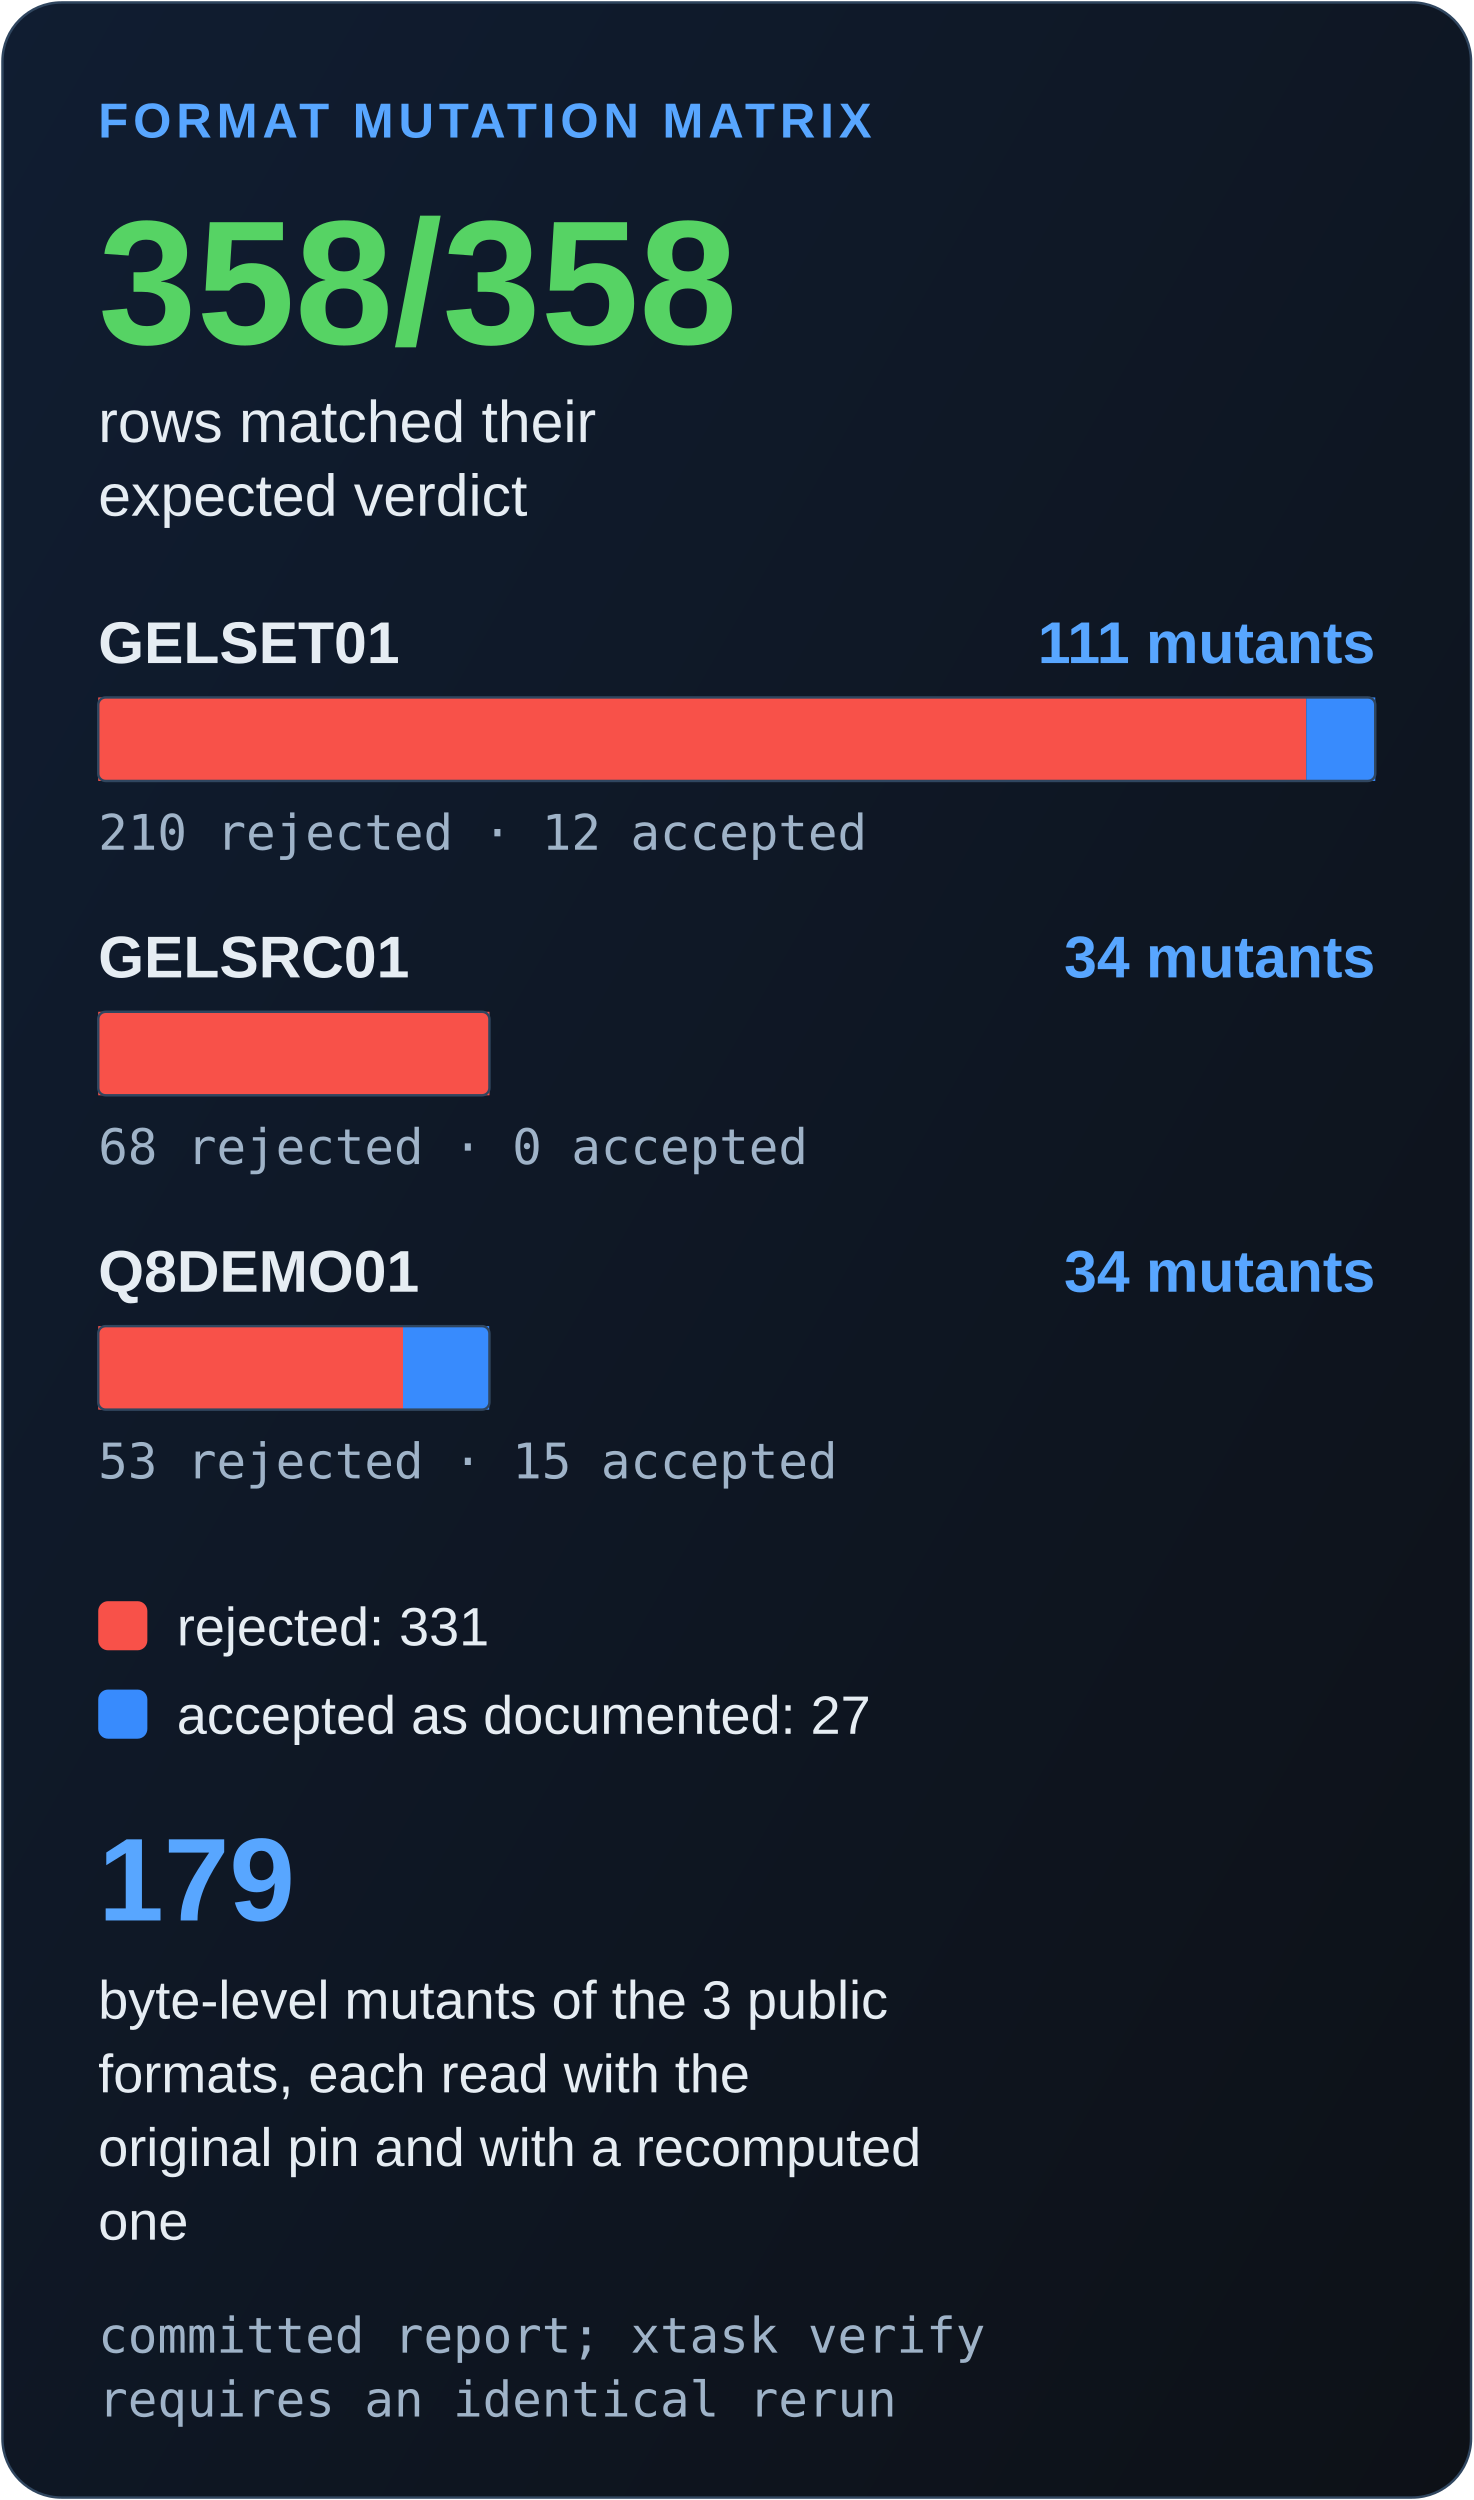
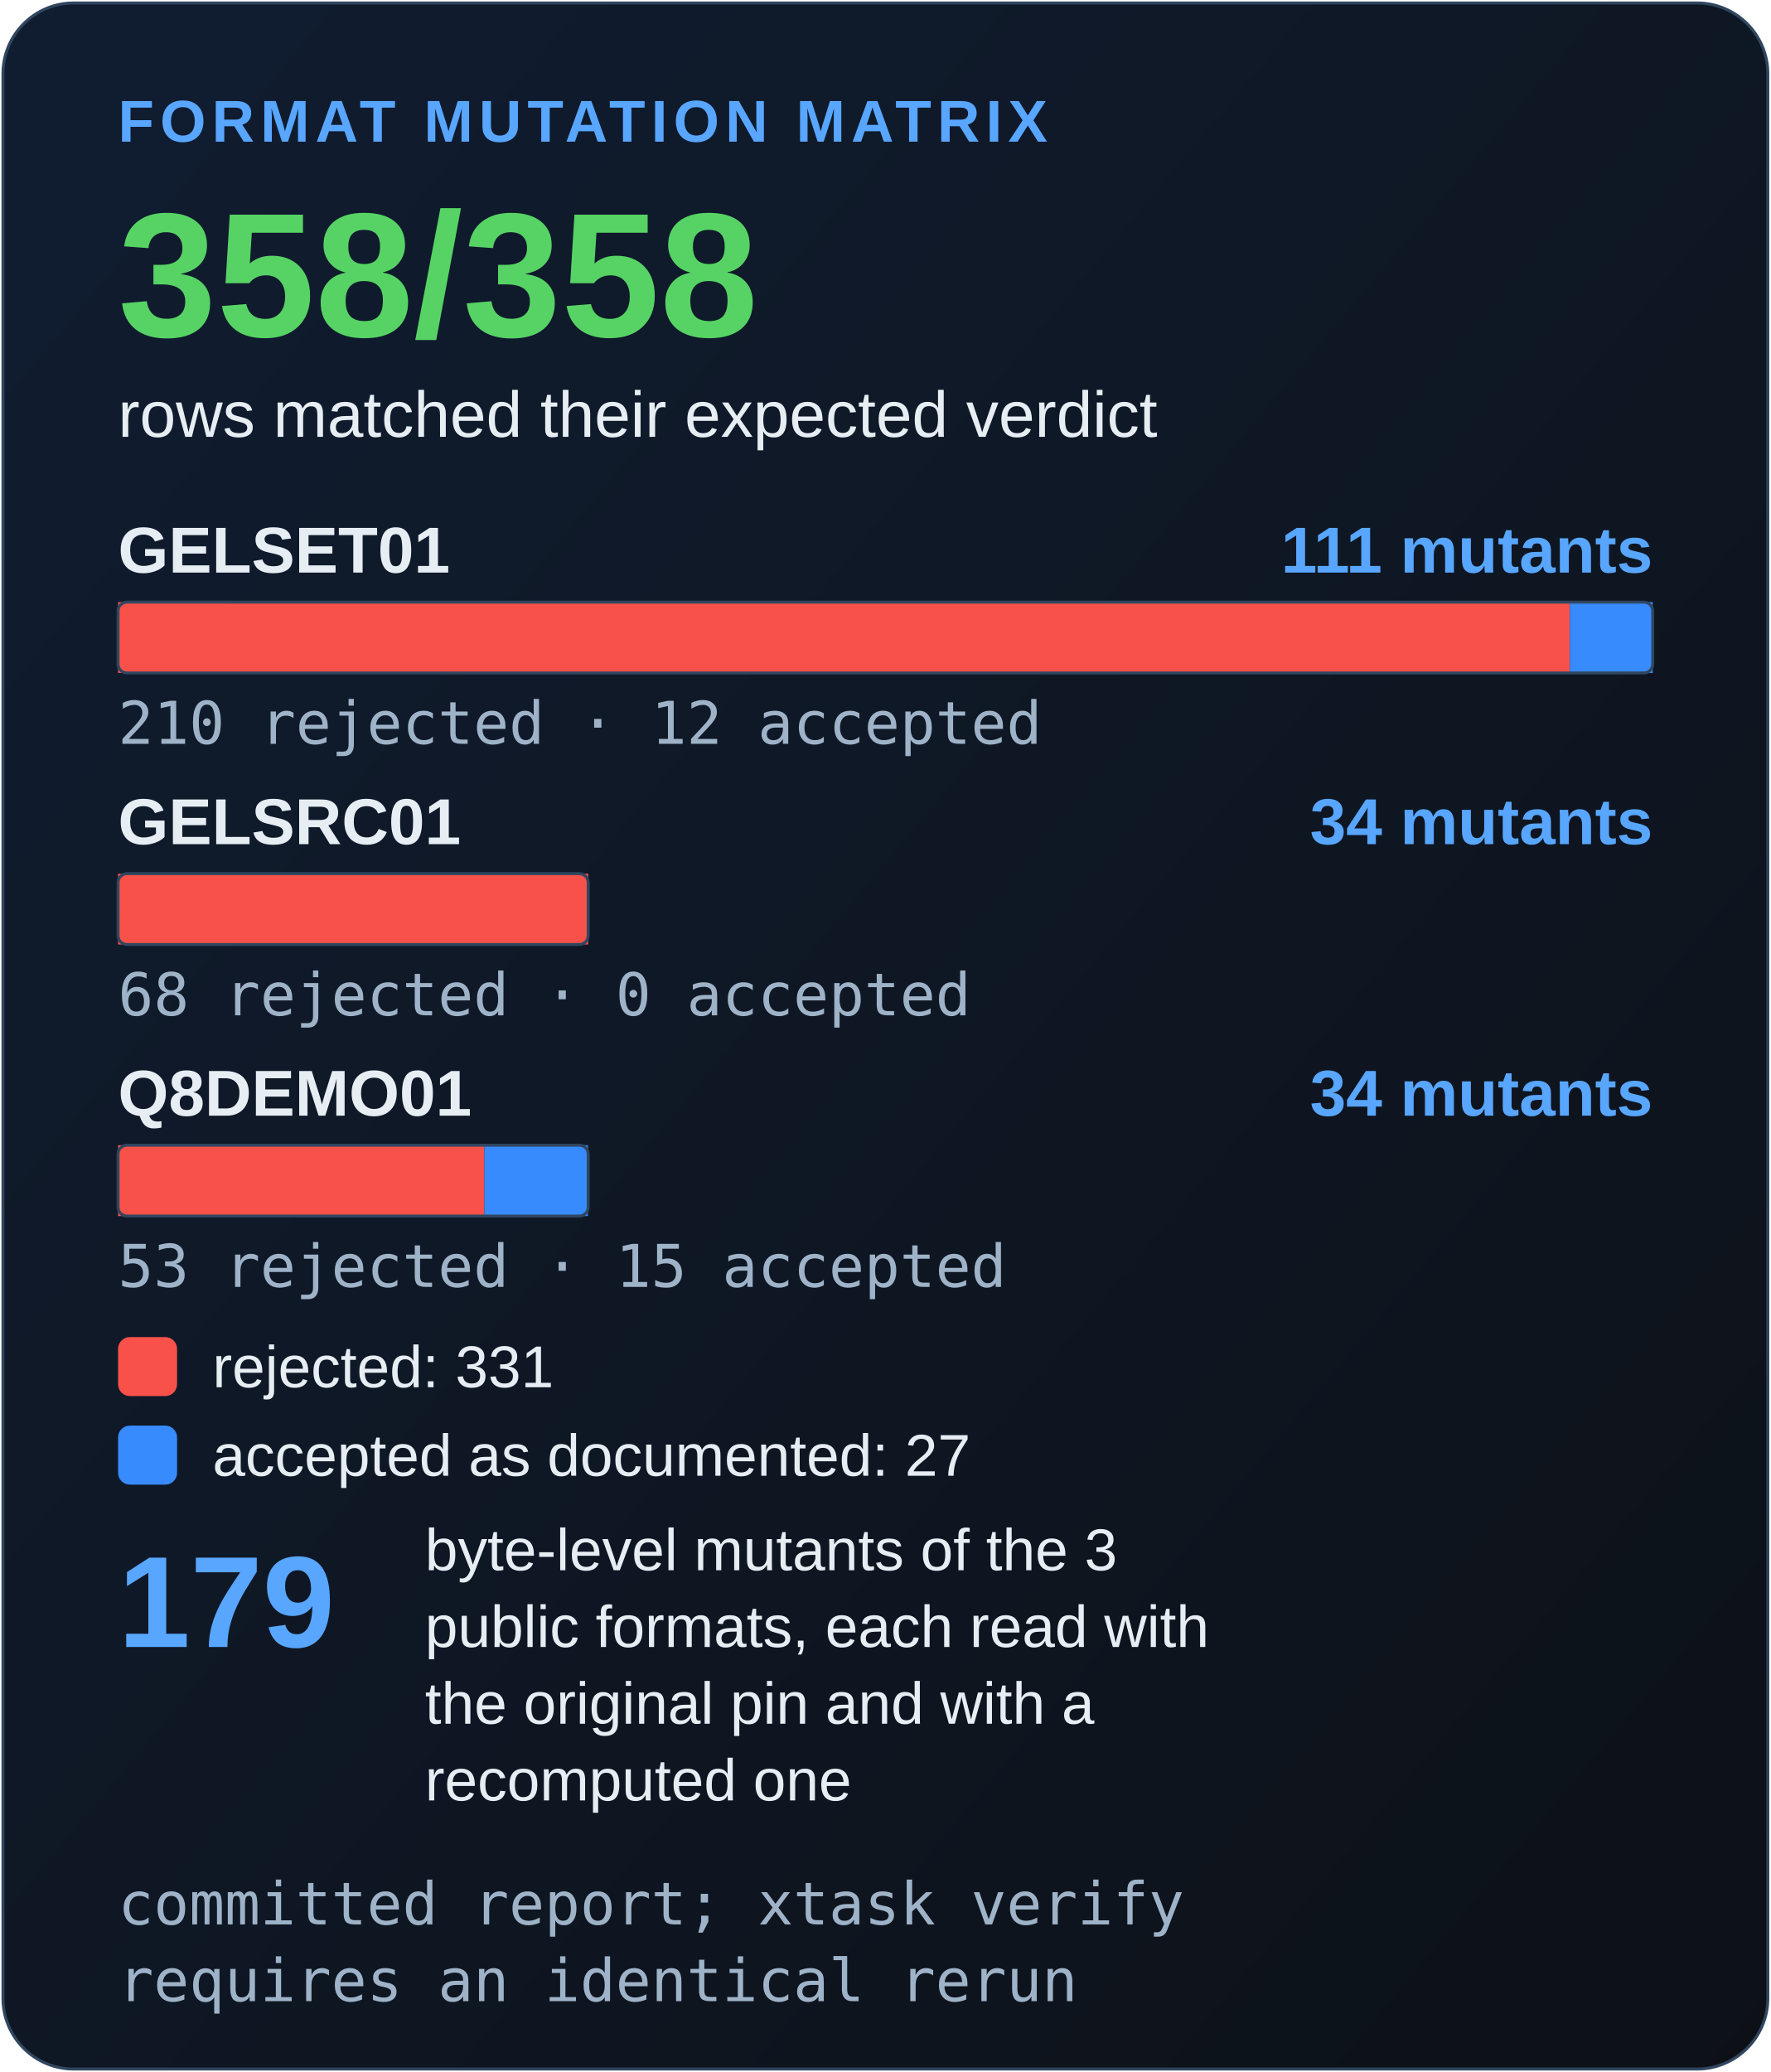
- <svg xmlns="http://www.w3.org/2000/svg" width="600" height="1018" viewBox="0 0 600 1018" role="img" aria-labelledby="t d">
+ <svg xmlns="http://www.w3.org/2000/svg" width="600" height="702" viewBox="0 0 600 702" role="img" aria-labelledby="t d">
  <style>
svg{font-size:20px}
text{font-family:Arial,Helvetica,sans-serif;fill:#e6edf3}
.mono{font-family:ui-monospace,Consolas,"DejaVu Sans Mono",monospace;fill:#9fb3c8}
.kick{font-size:20px;font-weight:700;letter-spacing:2px;fill:#58a6ff}
- .mut{fill:#9fb3c8}.b{font-weight:700}.bph-f{animation:bph-fade .7s ease-out both}.bph-g{animation:bph-grow 1s cubic-bezier(.2,.8,.2,1) both;transform-box:fill-box;transform-origin:left}.bph-o{animation:bph-grow .9s cubic-bezier(.2,.8,.2,1) both;transform-box:view-box;transform-origin:0.0px 0}.bph-p{animation:bph-pop .5s cubic-bezier(.2,.8,.2,1) both;transform-box:fill-box;transform-origin:center}.bph-u{animation:bph-rise .8s cubic-bezier(.2,.8,.2,1) both}@keyframes bph-fade{from{opacity:0;transform:translateY(14px)}to{opacity:1;transform:none}}@keyframes bph-grow{from{transform:scaleX(0)}to{transform:none}}@keyframes bph-pop{from{opacity:0;transform:scale(.6)}to{opacity:1;transform:none}}@keyframes bph-rise{from{opacity:0;transform:translateY(22px)}to{opacity:1;transform:none}}@media (prefers-reduced-motion:reduce){.bph-f,.bph-g,.bph-o,.bph-p,.bph-u{animation:none}}
+ .mut{fill:#9fb3c8}.b{font-weight:700}.bph-f{animation:bph-fade .7s ease-out both}.bph-g{animation:bph-grow 1s cubic-bezier(.2,.8,.2,1) both;transform-box:fill-box;transform-origin:left}.bph-p{animation:bph-pop .5s cubic-bezier(.2,.8,.2,1) both;transform-box:fill-box;transform-origin:center}.bph-u{animation:bph-rise .8s cubic-bezier(.2,.8,.2,1) both}@keyframes bph-fade{from{opacity:0;transform:translateY(14px)}to{opacity:1;transform:none}}@keyframes bph-grow{from{transform:scaleX(0)}to{transform:none}}@keyframes bph-pop{from{opacity:0;transform:scale(.6)}to{opacity:1;transform:none}}@keyframes bph-rise{from{opacity:0;transform:translateY(22px)}to{opacity:1;transform:none}}@media (prefers-reduced-motion:reduce){.bph-f,.bph-g,.bph-p,.bph-u{animation:none}}
</style>
  <defs>
    <linearGradient id="bg" x2="1" y2="1">
      <stop stop-color="#101d31" />
      <stop offset="1" stop-color="#0d1117" />
    </linearGradient>
    <clipPath id="card">
-       <rect x="1" y="1" width="598" height="1016" rx="24" />
+       <rect x="1" y="1" width="598" height="700" rx="24" />
    </clipPath>
  </defs>
-   <rect x="1" y="1" width="598" height="1016" rx="24" fill="url(#bg)" stroke="#30465f" />
-   <text class="kick" x="40" y="56">FORMAT MUTATION MATRIX</text>
+   <rect x="1" y="1" width="598" height="700" rx="24" fill="url(#bg)" stroke="#30465f" />
+   <text class="kick" x="40" y="48">FORMAT MUTATION MATRIX</text>
  <g class="bph-p" style="animation-delay:.2s">
-     <text x="40" y="140" font-size="72" class="b" style="fill:#56d364">358/358</text>
+     <text x="40" y="114" font-size="60" class="b" style="fill:#56d364">358/358</text>
  </g>
  <g class="bph-f" style="animation-delay:.4s">
-     <text x="40" y="180" font-size="24">rows matched their</text>
-     <text x="40" y="210" font-size="24">expected verdict</text>
+     <text x="40" y="148" font-size="22">rows matched their expected verdict</text>
  </g>
  <g class="bph-f" style="animation-delay:0.6s">
-     <text x="40" y="270" font-size="24" class="b">GELSET01</text>
-     <text x="560" y="270" font-size="24" class="b" text-anchor="end" style="fill:#58a6ff">111 mutants</text>
+     <text x="40" y="194" font-size="22" class="b">GELSET01</text>
+     <text x="560" y="194" font-size="22" class="b" text-anchor="end" style="fill:#58a6ff">111 mutants</text>
  </g>
  <g class="bph-g" style="animation-delay:0.6s">
-     <rect x="40.0" y="284" width="491.9" height="34" fill="#f85149" />
-     <rect x="531.9" y="284" width="28.1" height="34" fill="#388bfd" />
-     <rect x="40" y="284" width="520.0" height="34" rx="3" fill="none" stroke="#30465f" />
+     <rect x="40.0" y="204" width="491.9" height="24" fill="#f85149" />
+     <rect x="531.9" y="204" width="28.1" height="24" fill="#388bfd" />
+     <rect x="40" y="204" width="520.0" height="24" rx="3" fill="none" stroke="#30465f" />
  </g>
-   <text class="bph-f mono" style="animation-delay:1.2s" x="40" y="346" font-size="20">210 rejected · 12 accepted</text>
+   <text class="bph-f mono" style="animation-delay:1.2s" x="40" y="252" font-size="20">210 rejected · 12 accepted</text>
  <g class="bph-f" style="animation-delay:0.9s">
-     <text x="40" y="398" font-size="24" class="b">GELSRC01</text>
-     <text x="560" y="398" font-size="24" class="b" text-anchor="end" style="fill:#58a6ff">34 mutants</text>
+     <text x="40" y="286" font-size="22" class="b">GELSRC01</text>
+     <text x="560" y="286" font-size="22" class="b" text-anchor="end" style="fill:#58a6ff">34 mutants</text>
  </g>
  <g class="bph-g" style="animation-delay:0.9s">
-     <rect x="40.0" y="412" width="159.3" height="34" fill="#f85149" />
-     <rect x="40" y="412" width="159.3" height="34" rx="3" fill="none" stroke="#30465f" />
+     <rect x="40.0" y="296" width="159.3" height="24" fill="#f85149" />
+     <rect x="40" y="296" width="159.3" height="24" rx="3" fill="none" stroke="#30465f" />
  </g>
-   <text class="bph-f mono" style="animation-delay:1.5s" x="40" y="474" font-size="20">68 rejected · 0 accepted</text>
+   <text class="bph-f mono" style="animation-delay:1.5s" x="40" y="344" font-size="20">68 rejected · 0 accepted</text>
  <g class="bph-f" style="animation-delay:1.2s">
-     <text x="40" y="526" font-size="24" class="b">Q8DEMO01</text>
-     <text x="560" y="526" font-size="24" class="b" text-anchor="end" style="fill:#58a6ff">34 mutants</text>
+     <text x="40" y="378" font-size="22" class="b">Q8DEMO01</text>
+     <text x="560" y="378" font-size="22" class="b" text-anchor="end" style="fill:#58a6ff">34 mutants</text>
  </g>
  <g class="bph-g" style="animation-delay:1.2s">
-     <rect x="40.0" y="540" width="124.1" height="34" fill="#f85149" />
-     <rect x="164.1" y="540" width="35.1" height="34" fill="#388bfd" />
-     <rect x="40" y="540" width="159.3" height="34" rx="3" fill="none" stroke="#30465f" />
+     <rect x="40.0" y="388" width="124.1" height="24" fill="#f85149" />
+     <rect x="164.1" y="388" width="35.1" height="24" fill="#388bfd" />
+     <rect x="40" y="388" width="159.3" height="24" rx="3" fill="none" stroke="#30465f" />
  </g>
-   <text class="bph-f mono" style="animation-delay:1.8s" x="40" y="602" font-size="20">53 rejected · 15 accepted</text>
+   <text class="bph-f mono" style="animation-delay:1.8s" x="40" y="436" font-size="20">53 rejected · 15 accepted</text>
  <g class="bph-f" style="animation-delay:1.8s">
-     <rect x="40" y="652" width="20" height="20" rx="4" fill="#f85149" />
-     <text x="72" y="670" font-size="22">rejected: 331</text>
-     <rect x="40" y="688" width="20" height="20" rx="4" fill="#388bfd" />
-     <text x="72" y="706" font-size="22">accepted as documented: 27</text>
+     <rect x="40" y="453" width="20" height="20" rx="4" fill="#f85149" />
+     <text x="72" y="470" font-size="20">rejected: 331</text>
+     <rect x="40" y="483" width="20" height="20" rx="4" fill="#388bfd" />
+     <text x="72" y="500" font-size="20">accepted as documented: 27</text>
  </g>
  <g class="bph-p" style="animation-delay:2.1s">
-     <text x="40" y="782" font-size="48" class="b" style="fill:#58a6ff">179</text>
+     <text x="40" y="558" font-size="44" class="b" style="fill:#58a6ff">179</text>
  </g>
  <g class="bph-f" style="animation-delay:2.3s">
-     <text x="40" y="822" font-size="22">byte-level mutants of the 3 public</text>
-     <text x="40" y="852" font-size="22">formats, each read with the</text>
-     <text x="40" y="882" font-size="22">original pin and with a recomputed</text>
-     <text x="40" y="912" font-size="22">one</text>
+     <text x="144" y="532" font-size="20">byte-level mutants of the 3</text>
+     <text x="144" y="558" font-size="20">public formats, each read with</text>
+     <text x="144" y="584" font-size="20">the original pin and with a</text>
+     <text x="144" y="610" font-size="20">recomputed one</text>
  </g>
  <g class="bph-f" style="animation-delay:2.6s">
-     <text x="40" y="958" font-size="20" class="mono">committed report; xtask verify</text>
-     <text x="40" y="984" font-size="20" class="mono">requires an identical rerun</text>
+     <text x="40" y="652" font-size="20" class="mono">committed report; xtask verify</text>
+     <text x="40" y="678" font-size="20" class="mono">requires an identical rerun</text>
  </g>
</svg>
